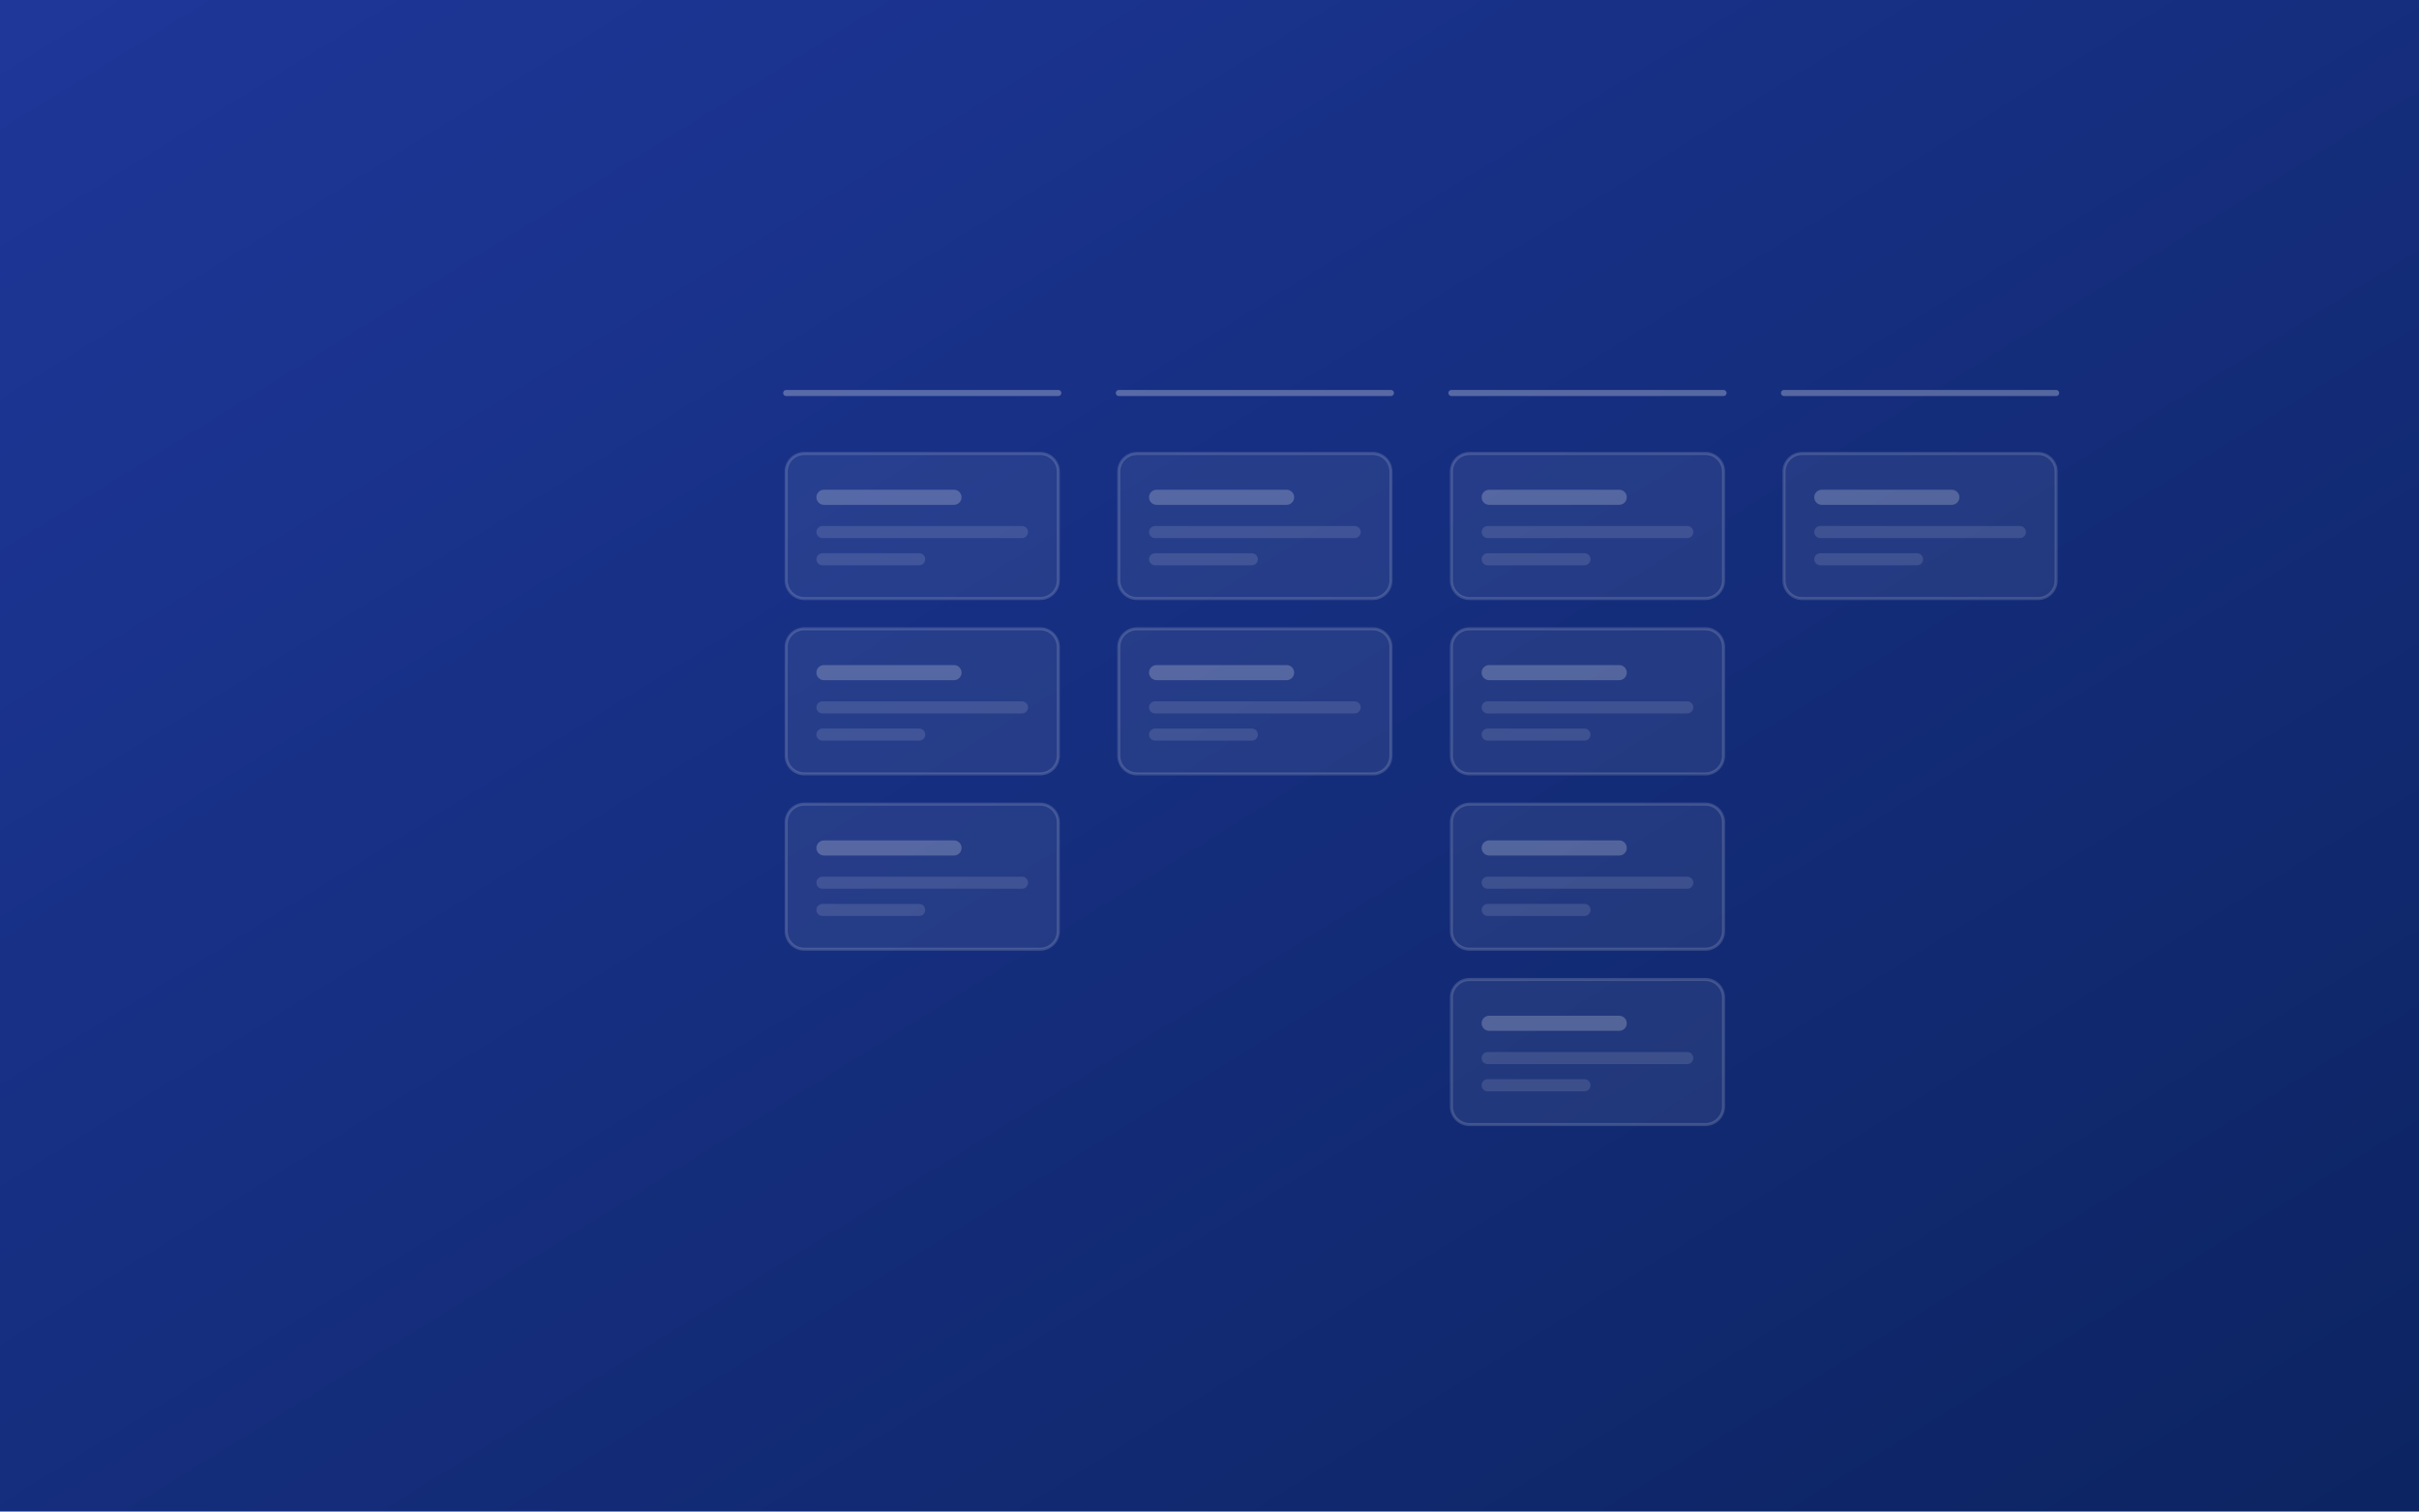
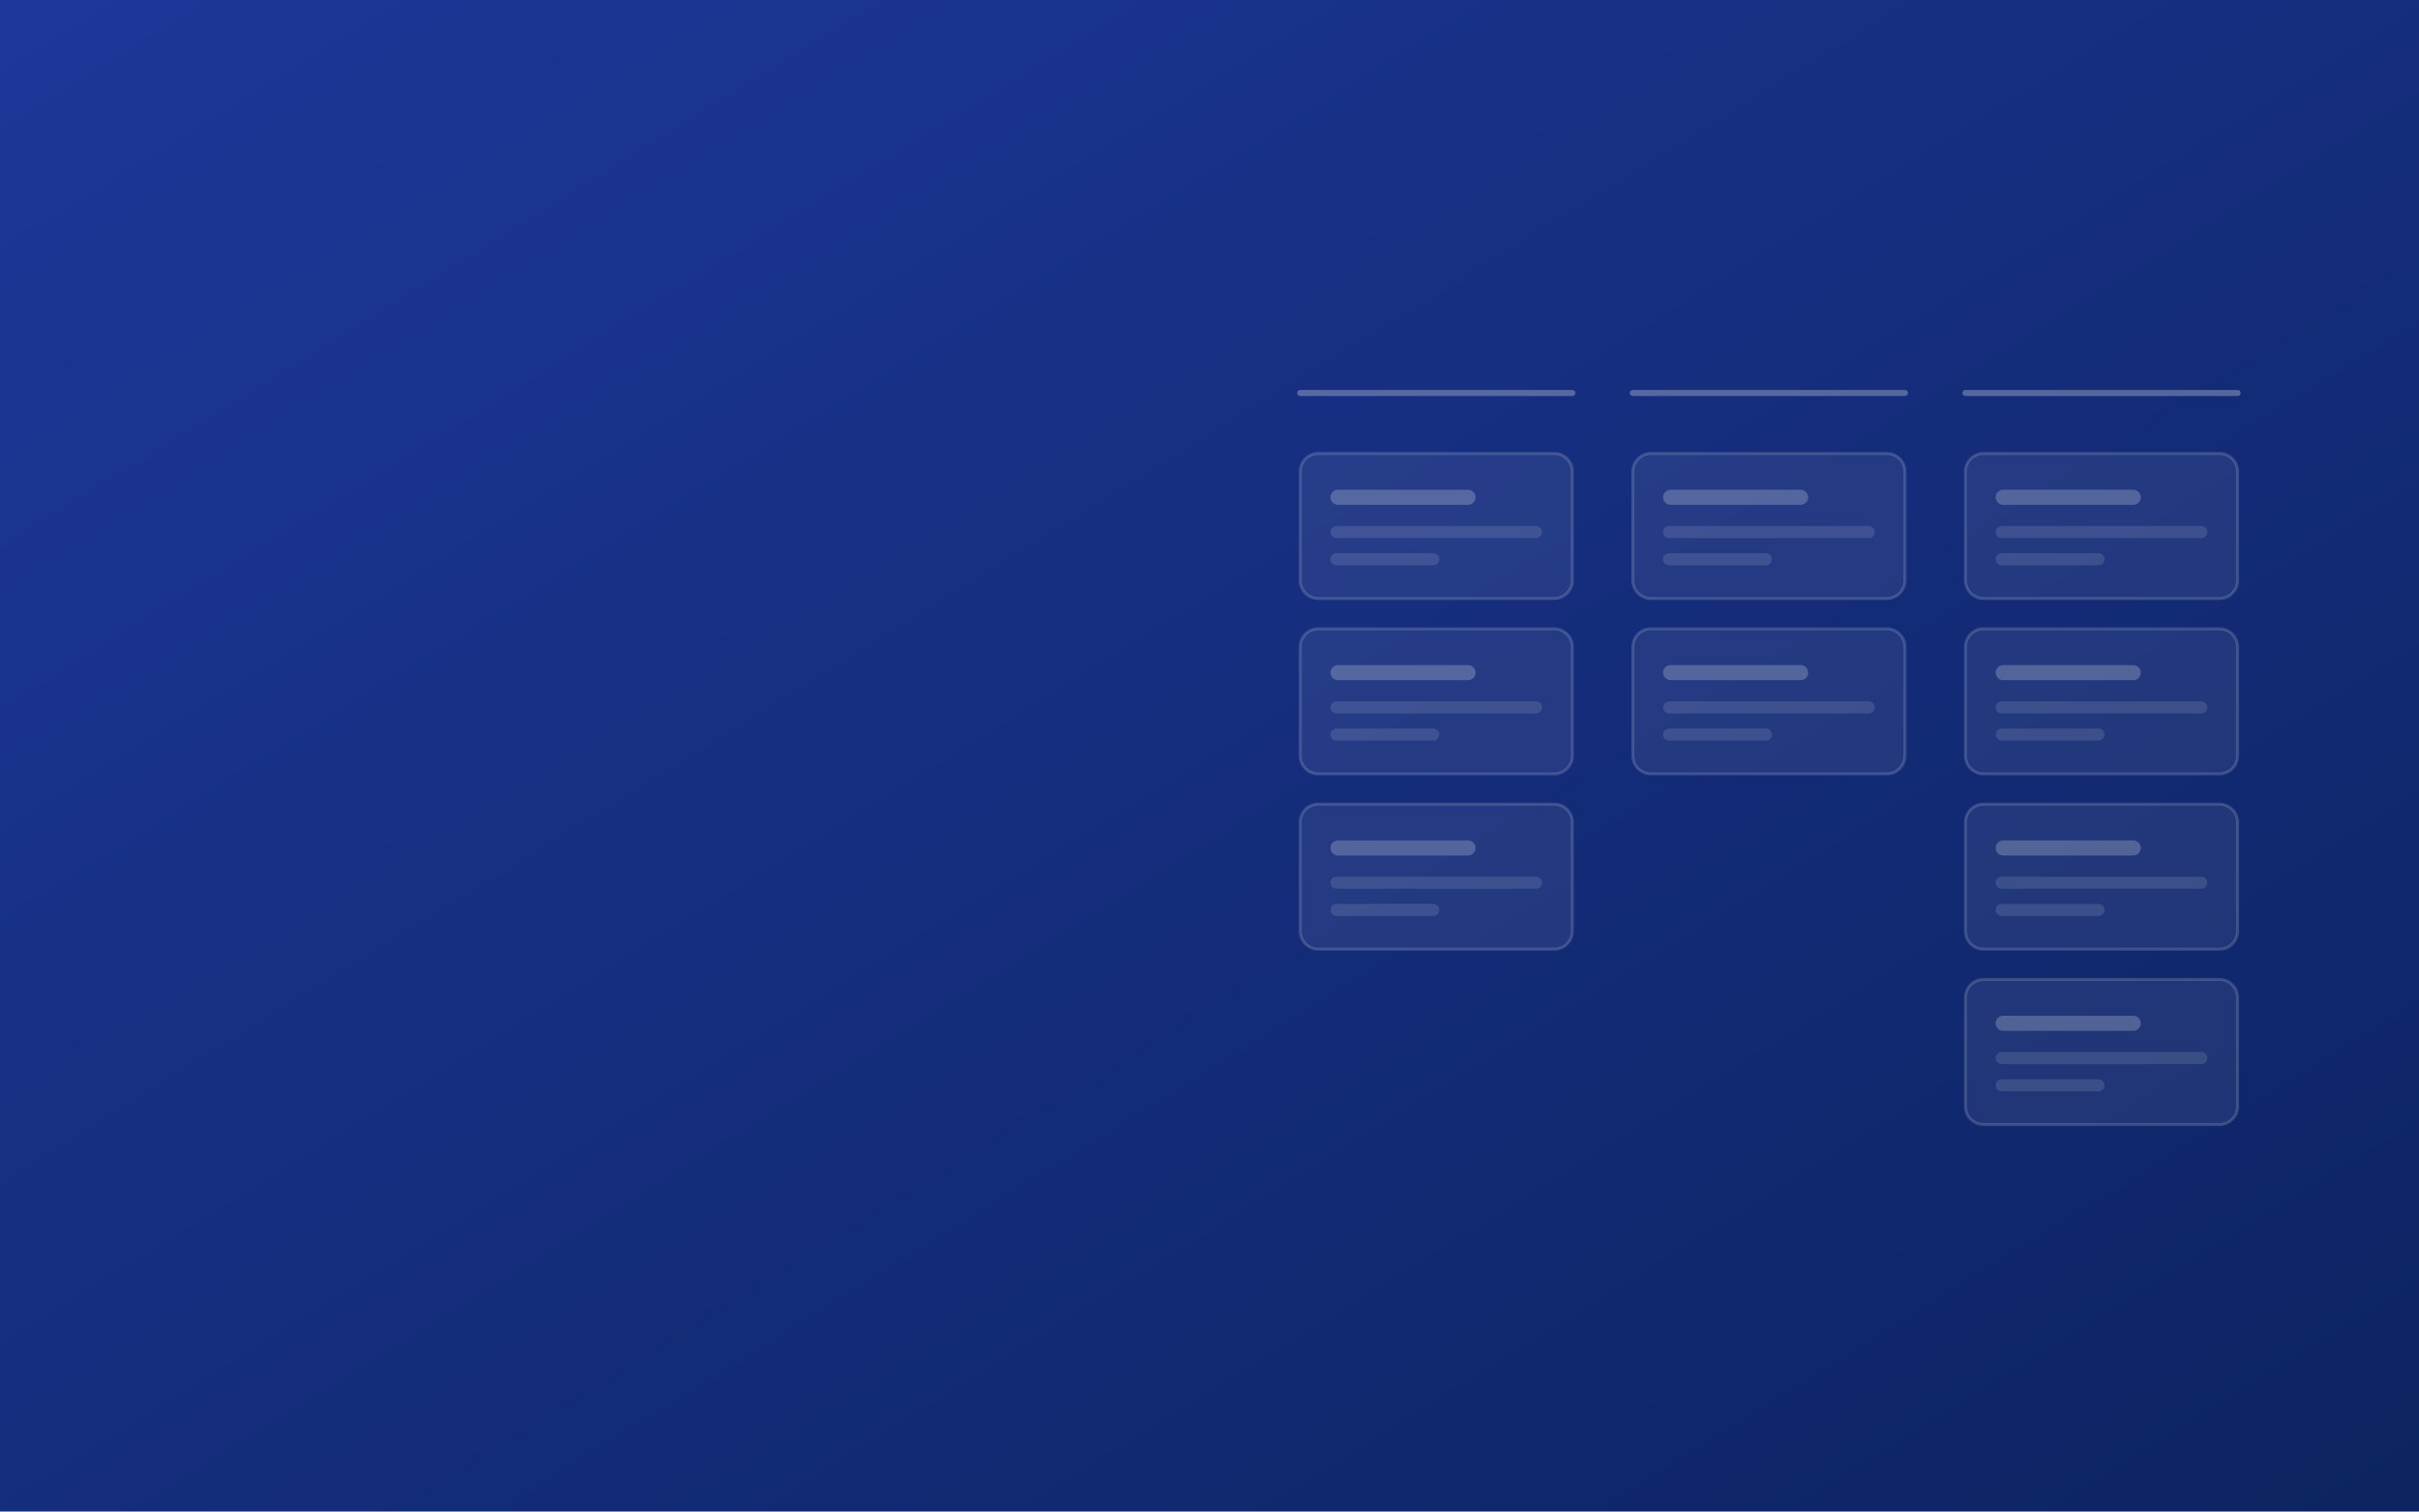
<svg xmlns="http://www.w3.org/2000/svg" width="1600" height="1000" viewBox="0 0 1600 1000">
  <defs>
    <linearGradient id="sky" x1="0" y1="0" x2="1" y2="1">
      <stop offset="0" stop-color="#1e3799" />
      <stop offset="1" stop-color="#0c2461" />
    </linearGradient>
    <g id="card">
      <rect width="180" height="96" rx="12" fill="#fff" fill-opacity="0.07" stroke="#fff" stroke-opacity="0.16" stroke-width="2" />
      <rect x="20" y="24" width="96" height="10" rx="5" fill="#fff" fill-opacity="0.22" />
      <rect x="20" y="48" width="140" height="8" rx="4" fill="#fff" fill-opacity="0.12" />
      <rect x="20" y="66" width="72" height="8" rx="4" fill="#fff" fill-opacity="0.12" />
    </g>
  </defs>
  <rect width="1600" height="1000" fill="url(#sky)" />
-   <g transform="translate(0 110)">
+   <g transform="translate(340 110)">
    <g stroke="#fff" stroke-opacity="0.28" stroke-width="4" stroke-linecap="round">
      <path d="M520 150h180" />
      <path d="M740 150h180" />
      <path d="M960 150h180" />
-       <path d="M1180 150h180" />
    </g>
    <use href="#card" x="520" y="190" />
    <use href="#card" x="520" y="306" />
    <use href="#card" x="520" y="422" />
    <use href="#card" x="740" y="190" />
    <use href="#card" x="740" y="306" />
    <use href="#card" x="960" y="190" />
    <use href="#card" x="960" y="306" />
    <use href="#card" x="960" y="422" />
    <use href="#card" x="960" y="538" />
-     <use href="#card" x="1180" y="190" />
  </g>
</svg>
